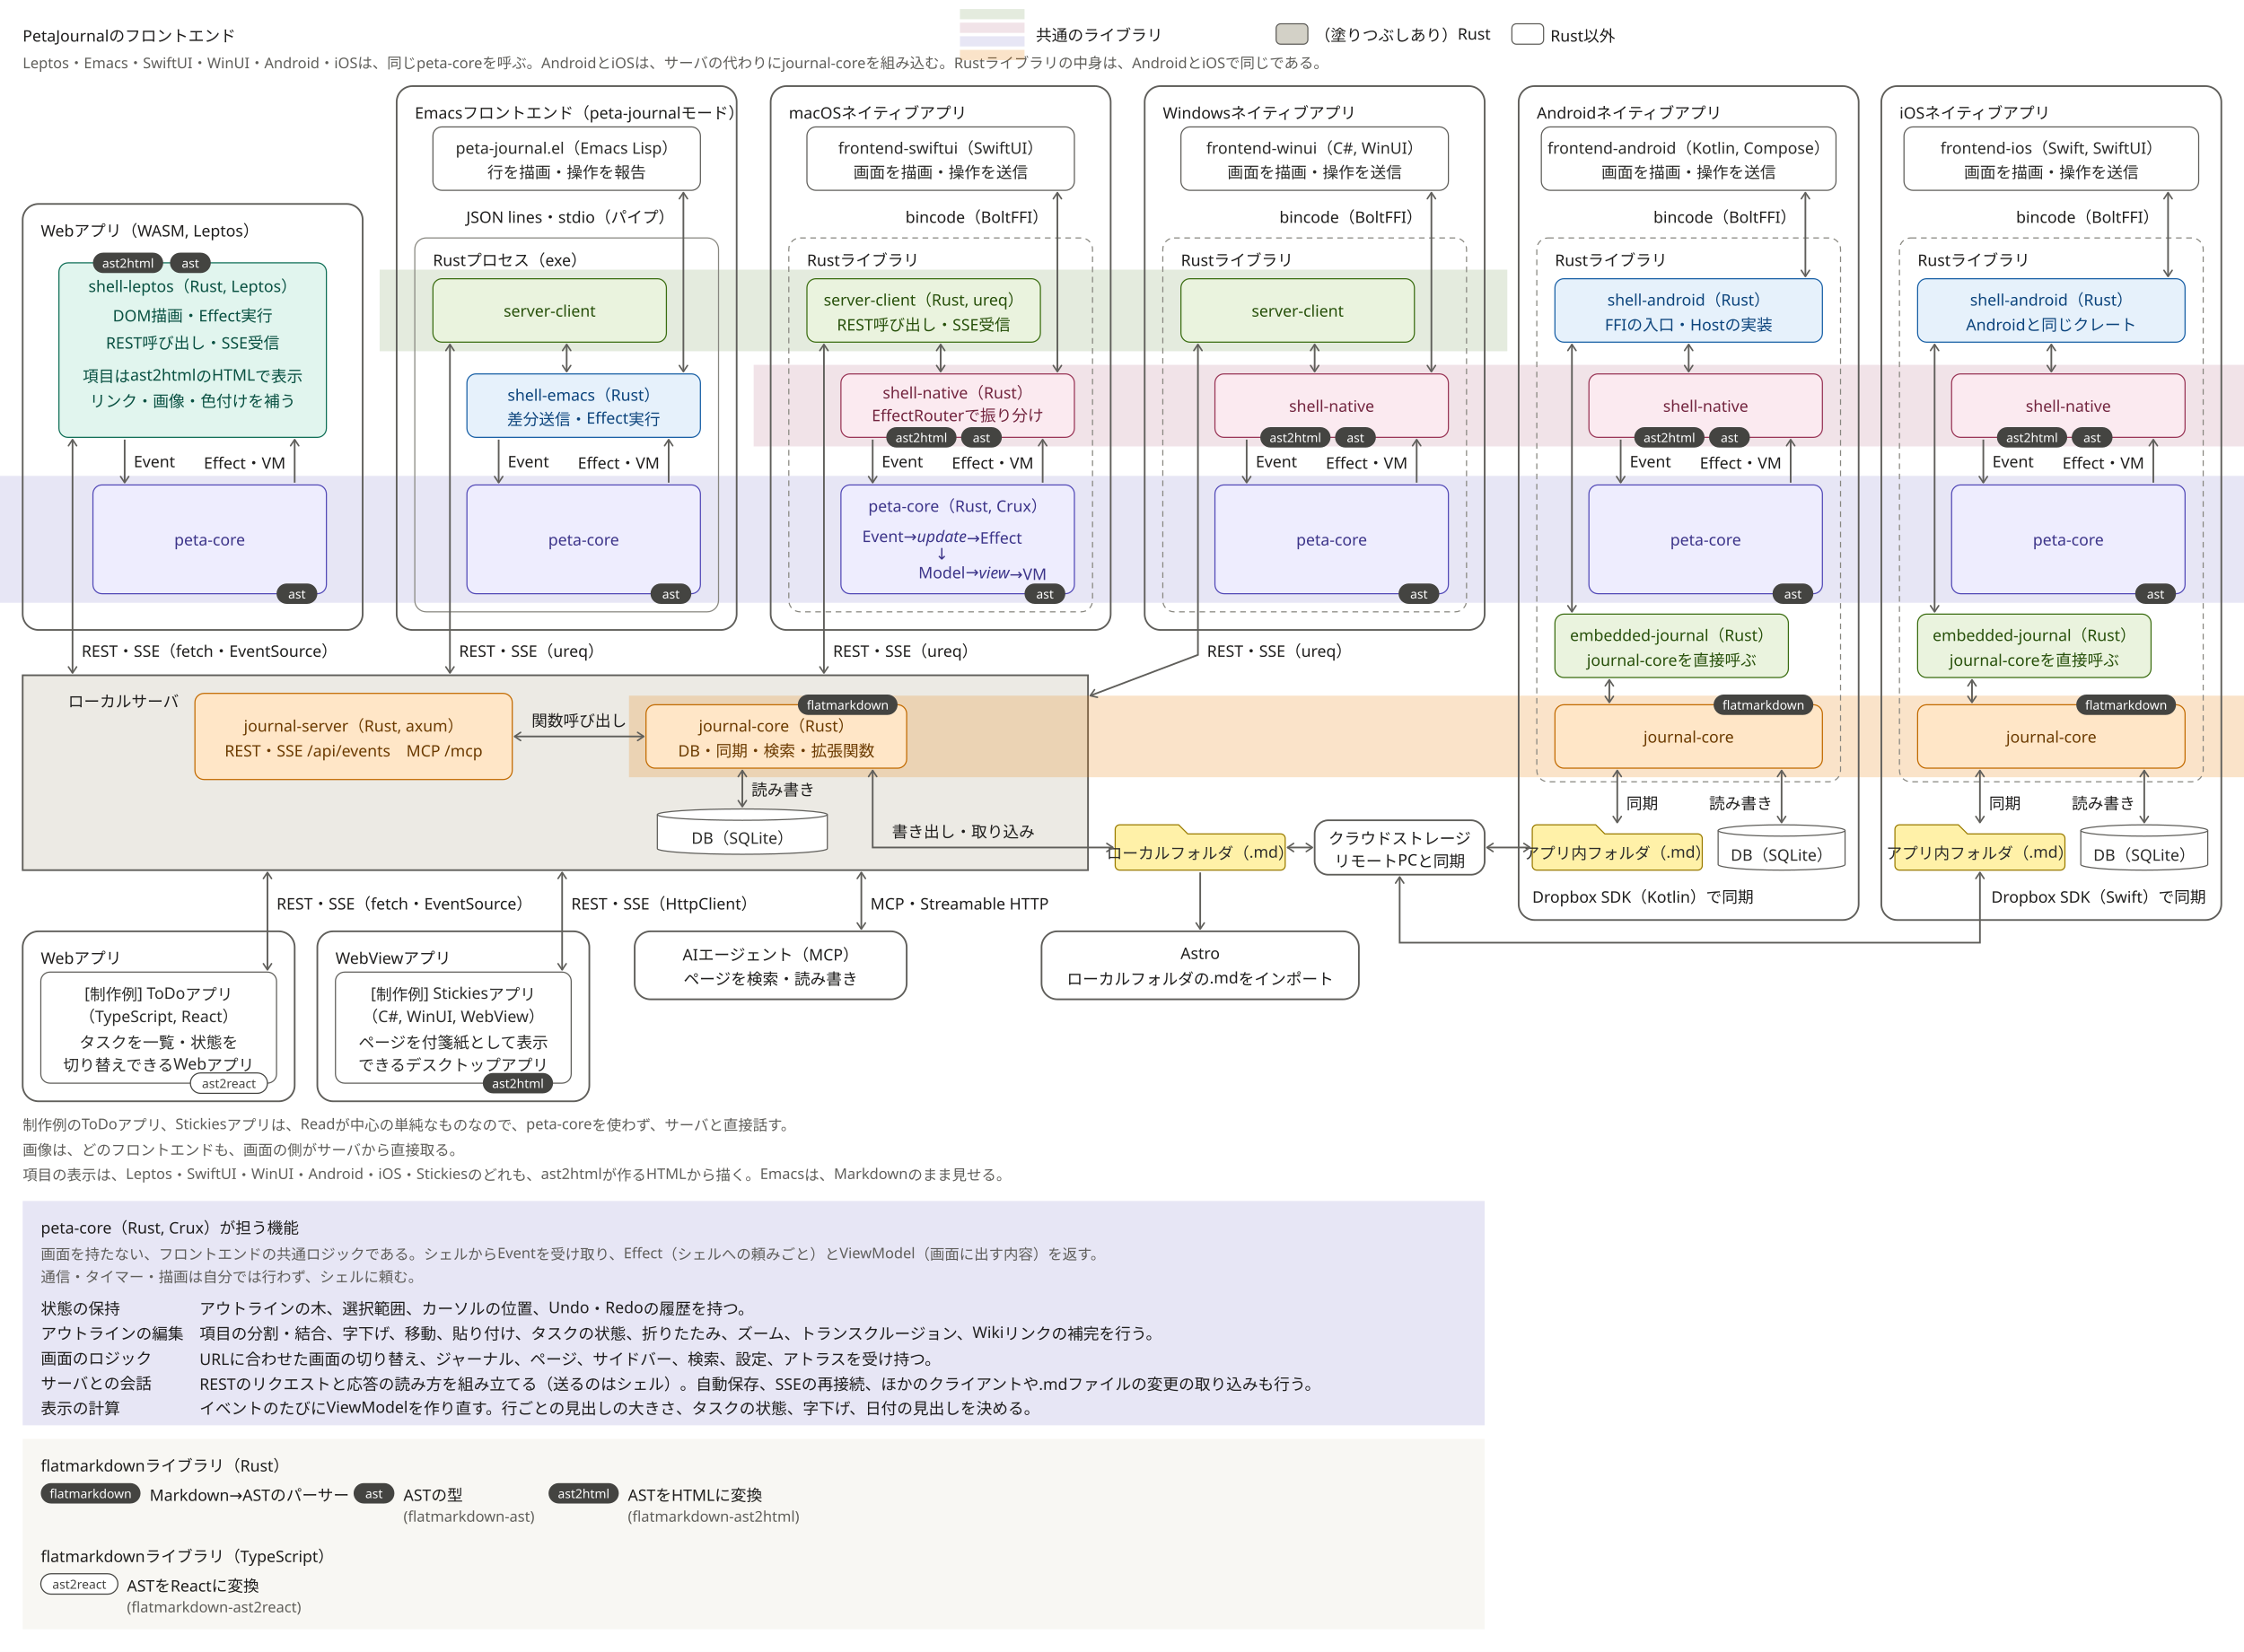
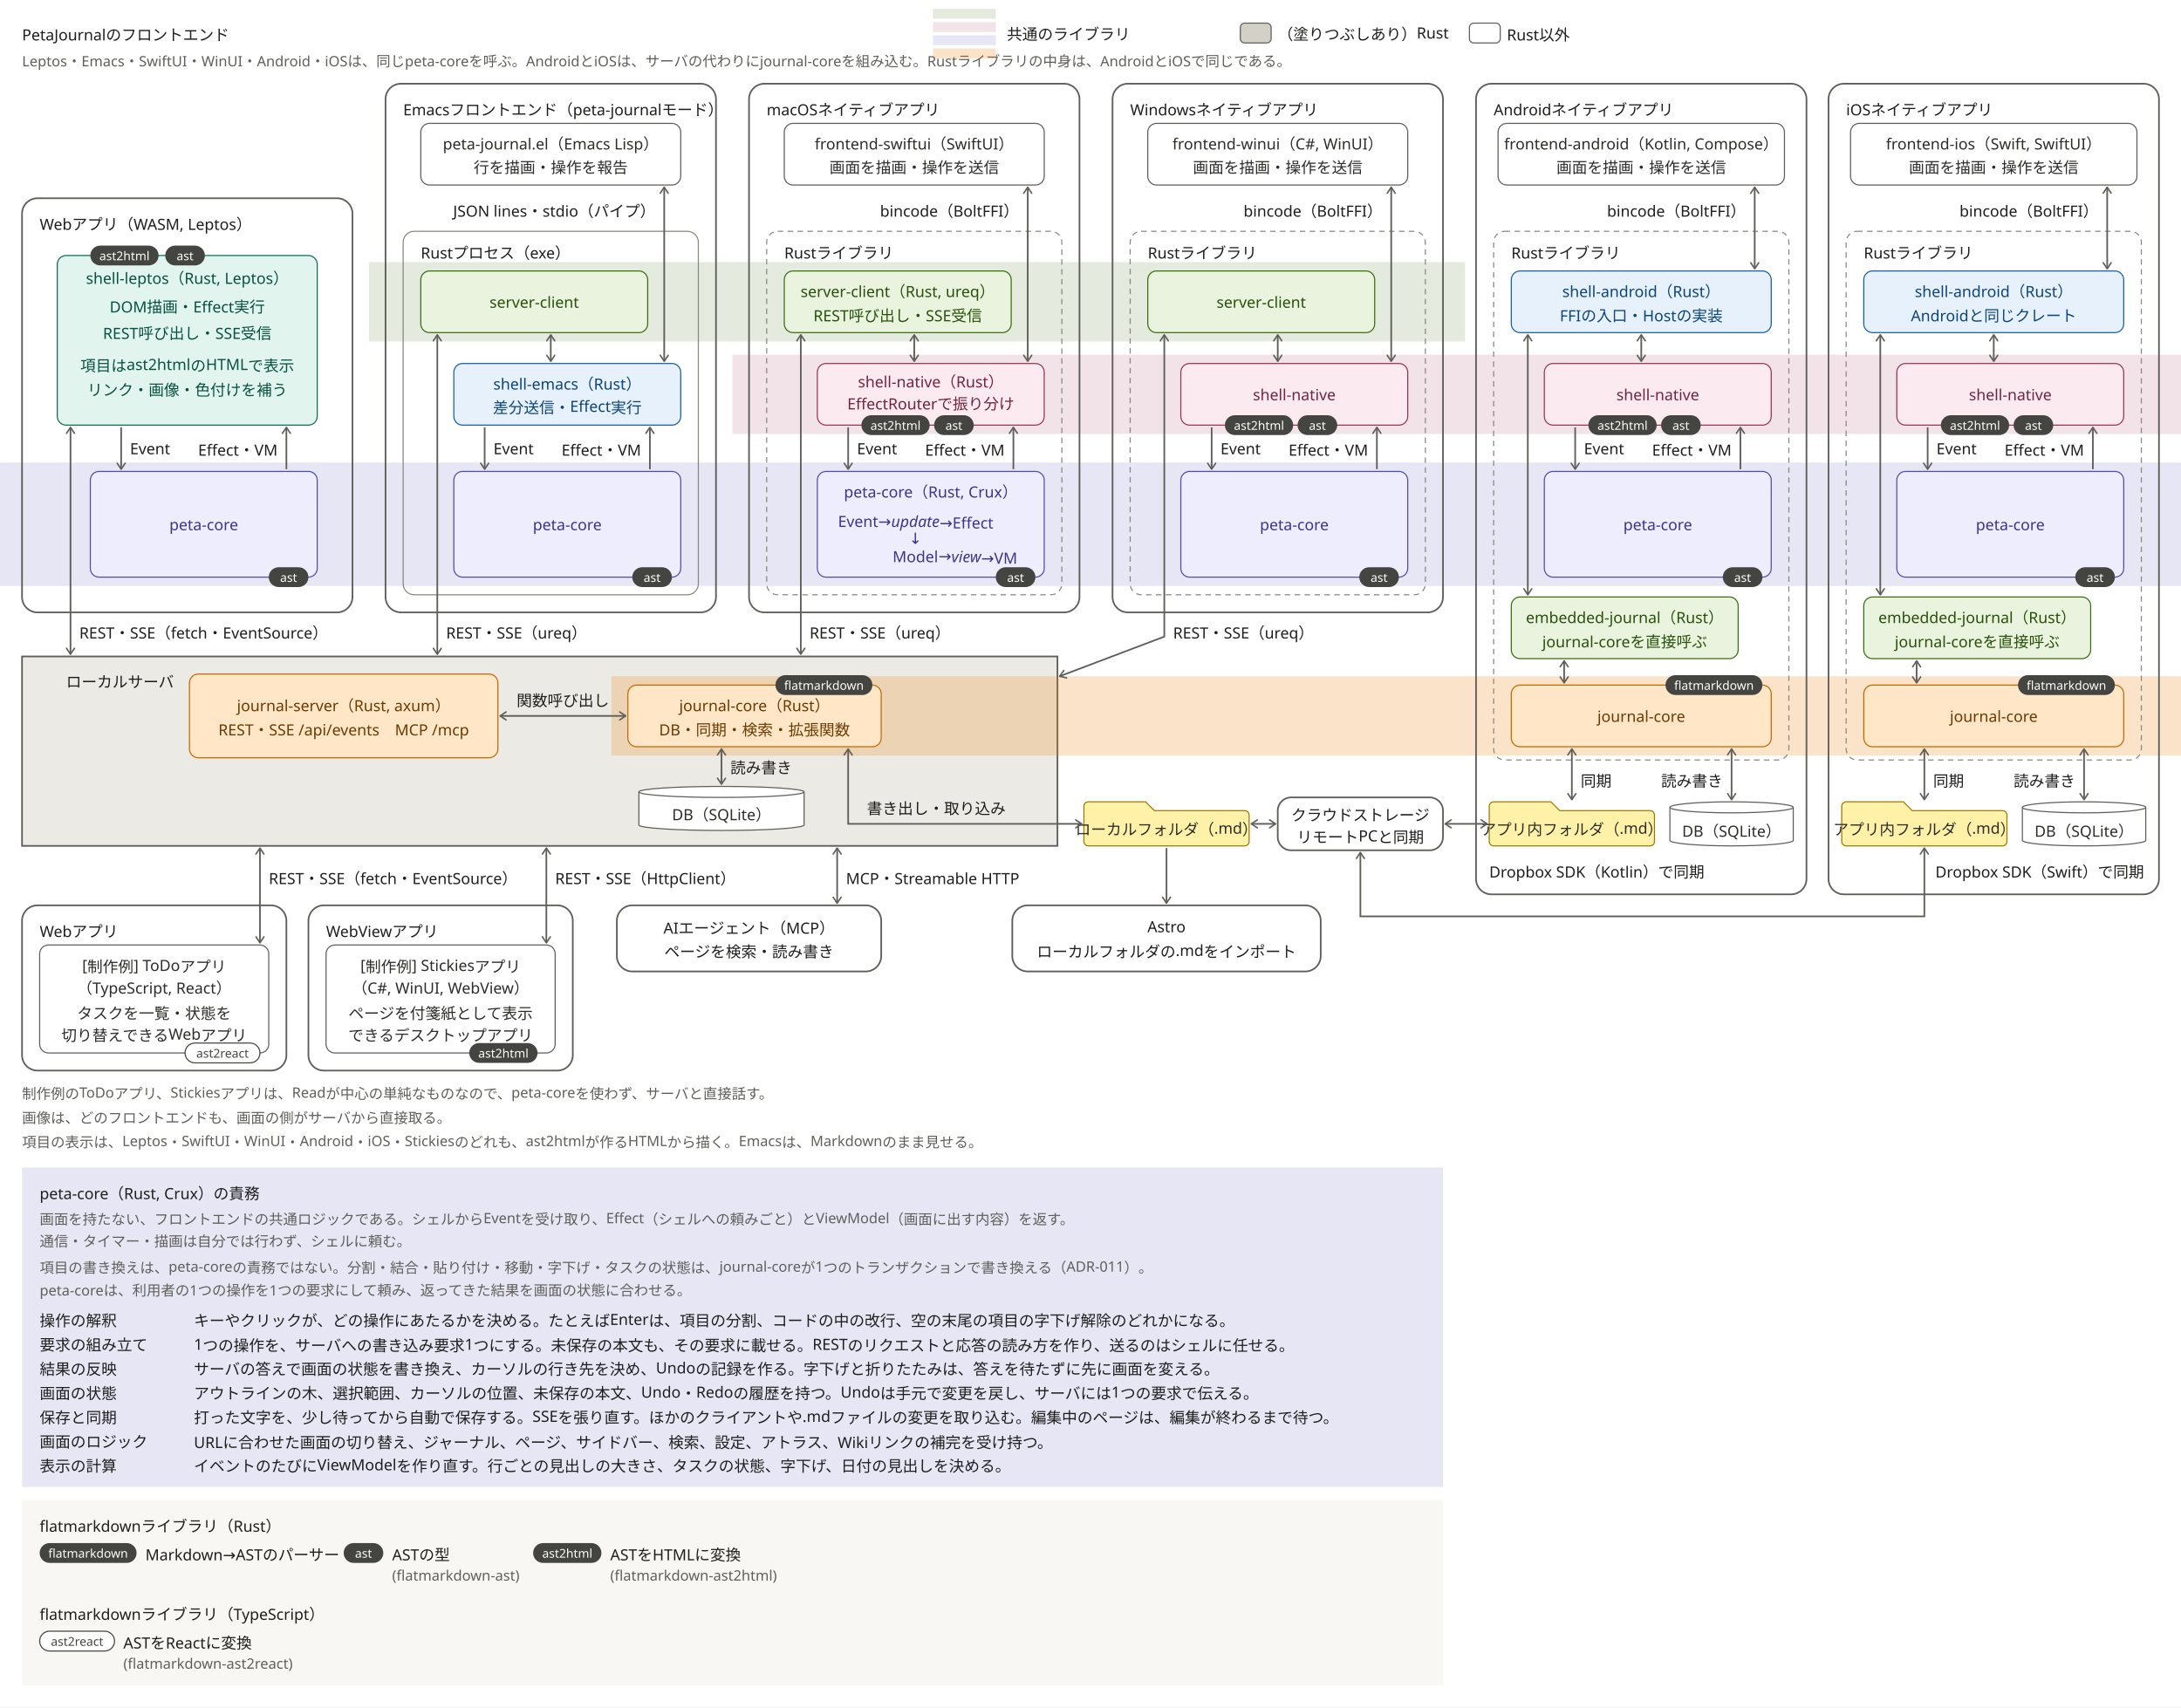
- <svg xmlns="http://www.w3.org/2000/svg" width="1980" height="1458" viewBox="0 0 1980 1458" role="img">
+ <svg xmlns="http://www.w3.org/2000/svg" width="1980" height="1550" viewBox="0 0 1980 1550" role="img">
  <defs>
    <marker id="arrow" viewBox="0 0 10 10" refX="8" refY="5" markerWidth="6" markerHeight="6" orient="auto-start-reverse">
      <path d="M2 1L8 5L2 9" fill="none" stroke="#5F5E5A" stroke-width="1.5" stroke-linecap="round" stroke-linejoin="round" />
    </marker>
    <style>
text { font-family: "Hiragino Sans", "Yu Gothic UI", "Meiryo", "Noto Sans JP", sans-serif; font-size: 14px; fill: #1F1E1D; }
.th { font-weight: 500; }
.note { font-size: 13px; fill: #5F5E5A; }
.arr { stroke: #5F5E5A; stroke-width: 1.5; fill: none; }
.frame { fill: none; stroke: #5F5E5A; stroke-width: 1.5; }
.inner { fill: none; stroke: #888780; stroke-width: 1; stroke-dasharray: 5 4; }
.teal rect { fill: #E1F5EE; stroke: #0F6E56; stroke-width: 1; }
.teal text { fill: #085041; }
.purple rect { fill: #EEEDFE; stroke: #534AB7; stroke-width: 1; }
.purple text { fill: #3C3489; }
.coral rect { fill: #FFE6C7; stroke: #C26A00; stroke-width: 1; }
.coral text { fill: #6B3A00; }
.gray rect { fill: #F1EFE8; stroke: #5F5E5A; stroke-width: 1; }
.gray text { fill: #2C2C2A; }
.blue rect { fill: #E6F1FB; stroke: #185FA5; stroke-width: 1; }
.blue text { fill: #0C447C; }
.pink rect { fill: #FBEAF0; stroke: #993556; stroke-width: 1; }
.pink text { fill: #72243E; }
.green rect { fill: #EAF3DE; stroke: #3B6D11; stroke-width: 1; }
.green text { fill: #27500A; }
.other rect { fill: #FFFFFF; }
.store path { fill: #FFFFFF; stroke: #5F5E5A; stroke-width: 1; stroke-linejoin: round; }
.store path.folder { fill: #FFF1A8; stroke: #9A7B00; }
.chip rect { fill: #444441; stroke: none; }
.chip text { fill: #FFFFFF; font-size: 11px; font-weight: 500; }
.wip rect { stroke-dasharray: 5 4; }
.badge rect { fill: #FAEEDA; stroke: #BA7517; stroke-width: 1; }
.badge text { fill: #854F0B; font-size: 12px; font-weight: 500; }
</style>
  </defs>
-   <rect x="0" y="0" width="1980" height="1458" fill="#FFFFFF" />
+   <rect x="0" y="0" width="1980" height="1550" fill="#FFFFFF" />
  <rect x="0" y="420" width="1980" height="112" fill="#534AB7" fill-opacity="0.14" />
  <rect x="335" y="238" width="995" height="72" fill="#3B6D11" fill-opacity="0.14" />
  <rect x="665" y="322" width="1315" height="72" fill="#993556" fill-opacity="0.14" />
  <rect class="frame" x="20" y="596" width="940" height="172" style="fill:#ECEAE4" />
  <rect x="555" y="614" width="1425" height="72" fill="#E8830C" fill-opacity="0.22" />
  <text class="th" x="20" y="30" dominant-baseline="central">PetaJournalのフロントエンド</text>
  <text class="note" x="20" y="54" dominant-baseline="central">Leptos・Emacs・SwiftUI・WinUI・Android・iOSは、同じpeta-coreを呼ぶ。AndroidとiOSは、サーバの代わりにjournal-coreを組み込む。Rustライブラリの中身は、AndroidとiOSで同じである。</text>
  <rect x="847" y="8" width="57" height="9" fill="#3B6D11" fill-opacity="0.14" />
  <rect x="847" y="20" width="57" height="9" fill="#993556" fill-opacity="0.14" />
  <rect x="847" y="32" width="57" height="9" fill="#534AB7" fill-opacity="0.14" />
  <rect x="847" y="44" width="57" height="9" fill="#E8830C" fill-opacity="0.22" />
  <text x="914" y="30" dominant-baseline="central">共通のライブラリ</text>
  <g class="gray">
    <rect x="1126" y="21" width="28" height="18" rx="4" style="fill:#D3D1C7" />
    <text x="1160" y="30" dominant-baseline="central" style="fill:#1F1E1D">（塗りつぶしあり）Rust</text>
  </g>
  <g class="gray other">
    <rect x="1334" y="21" width="28" height="18" rx="4" />
    <text x="1368" y="30" dominant-baseline="central" style="fill:#1F1E1D">Rust以外</text>
  </g>
  <g transform="translate(0,56)">
    <rect class="frame" x="20" y="124" width="300" height="376" rx="14" />
    <text class="th" x="36" y="146" dominant-baseline="central">Webアプリ（WASM, Leptos）</text>
    <rect class="frame" x="350" y="20" width="300" height="480" rx="14" />
    <text class="th" x="366" y="42" dominant-baseline="central">Emacsフロントエンド（peta-journalモード）</text>
    <rect class="inner" x="366" y="154" width="268" height="330" rx="10" style="stroke-dasharray:none" />
    <text x="382" y="172" dominant-baseline="central">Rustプロセス（exe）</text>
    <rect class="frame" x="680" y="20" width="300" height="480" rx="14" />
    <text class="th" x="696" y="42" dominant-baseline="central">macOSネイティブアプリ</text>
    <rect class="inner" x="696" y="154" width="268" height="330" rx="10" />
    <text x="712" y="172" dominant-baseline="central">Rustライブラリ</text>
    <g class="teal">
      <rect x="52" y="176" width="236" height="154" rx="8" />
      <text class="th" x="170" y="195" text-anchor="middle" dominant-baseline="central">shell-leptos（Rust, Leptos）</text>
      <text x="170" y="221" text-anchor="middle" dominant-baseline="central">DOM描画・Effect実行</text>
      <text x="170" y="245" text-anchor="middle" dominant-baseline="central">REST呼び出し・SSE受信</text>
      <text x="170" y="275" text-anchor="middle" dominant-baseline="central">項目はast2htmlのHTMLで表示</text>
      <text x="170" y="297" text-anchor="middle" dominant-baseline="central">リンク・画像・色付けを補う</text>
    </g>
    <g class="purple">
      <rect x="82" y="372" width="206" height="96" rx="8" />
      <text class="th" x="185" y="420" text-anchor="middle" dominant-baseline="central">peta-core</text>
    </g>
    <g class="gray other">
      <rect x="382" y="56" width="236" height="56" rx="8" />
      <text class="th" x="500" y="73" text-anchor="middle" dominant-baseline="central">peta-journal.el（Emacs Lisp）</text>
      <text x="500" y="95" text-anchor="middle" dominant-baseline="central">行を描画・操作を報告</text>
    </g>
    <g class="green">
      <rect x="382" y="190" width="206" height="56" rx="8" />
      <text class="th" x="485" y="218" text-anchor="middle" dominant-baseline="central">server-client</text>
    </g>
    <g class="blue">
      <rect x="412" y="274" width="206" height="56" rx="8" />
      <text class="th" x="515" y="291" text-anchor="middle" dominant-baseline="central">shell-emacs（Rust）</text>
      <text x="515" y="313" text-anchor="middle" dominant-baseline="central">差分送信・Effect実行</text>
    </g>
    <g class="purple">
      <rect x="412" y="372" width="206" height="96" rx="8" />
      <text class="th" x="515" y="420" text-anchor="middle" dominant-baseline="central">peta-core</text>
    </g>
    <g class="gray other">
      <rect x="712" y="56" width="236" height="56" rx="8" />
      <text class="th" x="830" y="73" text-anchor="middle" dominant-baseline="central">frontend-swiftui（SwiftUI）</text>
      <text x="830" y="95" text-anchor="middle" dominant-baseline="central">画面を描画・操作を送信</text>
    </g>
    <g class="green">
      <rect x="712" y="190" width="206" height="56" rx="8" />
      <text class="th" x="815" y="207" text-anchor="middle" dominant-baseline="central">server-client（Rust, ureq）</text>
      <text x="815" y="229" text-anchor="middle" dominant-baseline="central">REST呼び出し・SSE受信</text>
    </g>
    <g class="pink">
      <rect x="742" y="274" width="206" height="56" rx="8" />
      <text class="th" x="845" y="289" text-anchor="middle" dominant-baseline="central">shell-native（Rust）</text>
      <text x="845" y="309" text-anchor="middle" dominant-baseline="central">EffectRouterで振り分け</text>
    </g>
    <g class="purple">
      <rect x="742" y="372" width="206" height="96" rx="8" />
      <text class="th" x="845" y="389" text-anchor="middle" dominant-baseline="central">peta-core（Rust, Crux）</text>
      <text x="809" y="417" text-anchor="end" dominant-baseline="central">Event→</text>
      <text x="831" y="417" text-anchor="middle" dominant-baseline="central" font-style="italic">update</text>
      <text x="853" y="417" dominant-baseline="central">→Effect</text>
      <text x="831" y="433" text-anchor="middle" dominant-baseline="central">↓</text>
      <text x="831" y="449" text-anchor="middle" dominant-baseline="central">Model</text>
      <text x="852" y="449" dominant-baseline="central">→<tspan font-style="italic">view</tspan>→VM</text>
    </g>
    <line class="arr" x1="110" y1="332" x2="110" y2="370" marker-end="url(#arrow)" />
    <text x="118" y="351" dominant-baseline="central">Event</text>
    <line class="arr" x1="260" y1="370" x2="260" y2="332" marker-end="url(#arrow)" />
    <text x="252" y="351" text-anchor="end" dominant-baseline="central">Effect・VM</text>
    <line class="arr" x1="500" y1="248" x2="500" y2="272" marker-start="url(#arrow)" marker-end="url(#arrow)" />
    <line class="arr" x1="440" y1="332" x2="440" y2="370" marker-end="url(#arrow)" />
    <text x="448" y="351" dominant-baseline="central">Event</text>
    <line class="arr" x1="590" y1="370" x2="590" y2="332" marker-end="url(#arrow)" />
    <text x="582" y="351" text-anchor="end" dominant-baseline="central">Effect・VM</text>
    <line class="arr" x1="830" y1="248" x2="830" y2="272" marker-start="url(#arrow)" marker-end="url(#arrow)" />
    <line class="arr" x1="770" y1="332" x2="770" y2="370" marker-end="url(#arrow)" />
    <text x="778" y="351" dominant-baseline="central">Event</text>
    <line class="arr" x1="920" y1="370" x2="920" y2="332" marker-end="url(#arrow)" />
    <text x="912" y="351" text-anchor="end" dominant-baseline="central">Effect・VM</text>
    <line class="arr" x1="603" y1="114" x2="603" y2="272" marker-start="url(#arrow)" marker-end="url(#arrow)" />
    <text x="595" y="134" text-anchor="end" dominant-baseline="central">JSON lines・stdio（パイプ）</text>
    <line class="arr" x1="933" y1="114" x2="933" y2="272" marker-start="url(#arrow)" marker-end="url(#arrow)" />
    <text x="925" y="134" text-anchor="end" dominant-baseline="central">bincode（BoltFFI）</text>
    <line class="arr" x1="64" y1="332" x2="64" y2="538" marker-start="url(#arrow)" marker-end="url(#arrow)" />
    <text x="72" y="517" dominant-baseline="central">REST・SSE（fetch・EventSource）</text>
    <line class="arr" x1="397" y1="248" x2="397" y2="538" marker-start="url(#arrow)" marker-end="url(#arrow)" />
    <text x="405" y="517" dominant-baseline="central">REST・SSE（ureq）</text>
    <line class="arr" x1="727" y1="248" x2="727" y2="538" marker-start="url(#arrow)" marker-end="url(#arrow)" />
    <text x="735" y="517" dominant-baseline="central">REST・SSE（ureq）</text>
    <rect class="frame" x="1010" y="20" width="300" height="480" rx="14" />
    <text class="th" x="1026" y="42" dominant-baseline="central">Windowsネイティブアプリ</text>
    <rect class="inner" x="1026" y="154" width="268" height="330" rx="10" />
    <text x="1042" y="172" dominant-baseline="central">Rustライブラリ</text>
    <g class="gray other">
      <rect x="1042" y="56" width="236" height="56" rx="8" />
      <text class="th" x="1160" y="73" text-anchor="middle" dominant-baseline="central">frontend-winui（C#, WinUI）</text>
      <text x="1160" y="95" text-anchor="middle" dominant-baseline="central">画面を描画・操作を送信</text>
    </g>
    <g class="green">
      <rect x="1042" y="190" width="206" height="56" rx="8" />
      <text class="th" x="1145" y="218" text-anchor="middle" dominant-baseline="central">server-client</text>
    </g>
    <g class="pink">
      <rect x="1072" y="274" width="206" height="56" rx="8" />
      <text class="th" x="1175" y="302" text-anchor="middle" dominant-baseline="central">shell-native</text>
    </g>
    <g class="purple">
      <rect x="1072" y="372" width="206" height="96" rx="8" />
      <text class="th" x="1175" y="420" text-anchor="middle" dominant-baseline="central">peta-core</text>
    </g>
    <line class="arr" x1="1160" y1="248" x2="1160" y2="272" marker-start="url(#arrow)" marker-end="url(#arrow)" />
    <line class="arr" x1="1100" y1="332" x2="1100" y2="370" marker-end="url(#arrow)" />
    <text x="1108" y="351" dominant-baseline="central">Event</text>
    <line class="arr" x1="1250" y1="370" x2="1250" y2="332" marker-end="url(#arrow)" />
    <text x="1242" y="351" text-anchor="end" dominant-baseline="central">Effect・VM</text>
    <line class="arr" x1="1263" y1="114" x2="1263" y2="272" marker-start="url(#arrow)" marker-end="url(#arrow)" />
    <text x="1255" y="134" text-anchor="end" dominant-baseline="central">bincode（BoltFFI）</text>
    <path class="arr" d="M1057 248V522L962 558" marker-start="url(#arrow)" marker-end="url(#arrow)" />
    <text x="1065" y="517" dominant-baseline="central">REST・SSE（ureq）</text>
    <g class="chip">
      <rect x="1234" y="459" width="36" height="18" rx="9" />
      <text x="1252" y="468" text-anchor="middle" dominant-baseline="central">ast</text>
      <rect x="1112" y="321" width="62" height="18" rx="9" />
      <text x="1143" y="330" text-anchor="middle" dominant-baseline="central">ast2html</text>
      <rect x="1178" y="321" width="36" height="18" rx="9" />
      <text x="1196" y="330" text-anchor="middle" dominant-baseline="central">ast</text>
    </g>
    <rect class="frame" x="1340" y="20" width="300" height="736" rx="14" />
    <text class="th" x="1356" y="42" dominant-baseline="central">Androidネイティブアプリ</text>
    <rect class="inner" x="1356" y="154" width="268" height="480" rx="10" />
    <text x="1372" y="172" dominant-baseline="central">Rustライブラリ</text>
    <g class="gray other">
      <rect x="1360" y="56" width="260" height="56" rx="8" />
      <text class="th" x="1490" y="73" text-anchor="middle" dominant-baseline="central">frontend-android（Kotlin, Compose）</text>
      <text x="1490" y="95" text-anchor="middle" dominant-baseline="central">画面を描画・操作を送信</text>
    </g>
    <g class="green">
      <rect x="1372" y="486" width="206" height="56" rx="8" />
      <text class="th" x="1475" y="503" text-anchor="middle" dominant-baseline="central">embedded-journal（Rust）</text>
      <text x="1475" y="525" text-anchor="middle" dominant-baseline="central">journal-coreを直接呼ぶ</text>
    </g>
    <g class="blue">
      <rect x="1372" y="190" width="236" height="56" rx="8" />
      <text class="th" x="1490" y="207" text-anchor="middle" dominant-baseline="central">shell-android（Rust）</text>
      <text x="1490" y="229" text-anchor="middle" dominant-baseline="central">FFIの入口・Hostの実装</text>
    </g>
    <g class="pink">
      <rect x="1402" y="274" width="206" height="56" rx="8" />
      <text class="th" x="1505" y="302" text-anchor="middle" dominant-baseline="central">shell-native</text>
    </g>
    <g class="purple">
      <rect x="1402" y="372" width="206" height="96" rx="8" />
      <text class="th" x="1505" y="420" text-anchor="middle" dominant-baseline="central">peta-core</text>
    </g>
    <line class="arr" x1="1490" y1="248" x2="1490" y2="272" marker-start="url(#arrow)" marker-end="url(#arrow)" />
    <g class="coral">
      <rect x="1372" y="566" width="236" height="56" rx="8" />
      <text class="th" x="1490" y="594" text-anchor="middle" dominant-baseline="central">journal-core</text>
    </g>
    <line class="arr" x1="1387" y1="248" x2="1387" y2="484" marker-start="url(#arrow)" marker-end="url(#arrow)" />
    <line class="arr" x1="1430" y1="332" x2="1430" y2="370" marker-end="url(#arrow)" />
    <text x="1438" y="351" dominant-baseline="central">Event</text>
    <line class="arr" x1="1580" y1="370" x2="1580" y2="332" marker-end="url(#arrow)" />
    <text x="1572" y="351" text-anchor="end" dominant-baseline="central">Effect・VM</text>
    <line class="arr" x1="1593" y1="114" x2="1593" y2="188" marker-start="url(#arrow)" marker-end="url(#arrow)" />
    <text x="1585" y="134" text-anchor="end" dominant-baseline="central">bincode（BoltFFI）</text>
    <line class="arr" x1="1420" y1="544" x2="1420" y2="564" marker-start="url(#arrow)" marker-end="url(#arrow)" />
    <g class="gray store">
      <path class="folder" d="M1356 672H1408L1416 680H1498a4 4 0 0 1 4 4V708a4 4 0 0 1 -4 4H1356a4 4 0 0 1 -4 -4V676a4 4 0 0 1 4 -4Z" />
      <text class="th" x="1427" y="696" text-anchor="middle" dominant-baseline="central">アプリ内フォルダ（.md）</text>
      <path d="M1516 677a56 5 0 0 1 112 0V707a56 5 0 0 1 -112 0Z" />
      <path d="M1516 677a56 5 0 0 0 112 0" style="fill:none" />
      <text class="th" x="1572" y="697" text-anchor="middle" dominant-baseline="central">DB（SQLite）</text>
    </g>
    <line class="arr" x1="1427" y1="624" x2="1427" y2="670" marker-start="url(#arrow)" marker-end="url(#arrow)" />
    <text x="1435" y="652" dominant-baseline="central">同期</text>
    <line class="arr" x1="1572" y1="624" x2="1572" y2="670" marker-start="url(#arrow)" marker-end="url(#arrow)" />
    <text x="1564" y="652" text-anchor="end" dominant-baseline="central">読み書き</text>
    <line class="arr" x1="1312" y1="692" x2="1350" y2="692" marker-start="url(#arrow)" marker-end="url(#arrow)" />
    <text x="1352" y="734" dominant-baseline="central">Dropbox SDK（Kotlin）で同期</text>
    <g class="chip">
      <rect x="1564" y="459" width="36" height="18" rx="9" />
      <text x="1582" y="468" text-anchor="middle" dominant-baseline="central">ast</text>
      <rect x="1442" y="321" width="62" height="18" rx="9" />
      <text x="1473" y="330" text-anchor="middle" dominant-baseline="central">ast2html</text>
      <rect x="1508" y="321" width="36" height="18" rx="9" />
      <text x="1526" y="330" text-anchor="middle" dominant-baseline="central">ast</text>
      <rect x="1512" y="557" width="88" height="18" rx="9" />
      <text x="1556" y="566" text-anchor="middle" dominant-baseline="central">flatmarkdown</text>
    </g>
    <rect class="frame" x="1660" y="20" width="300" height="736" rx="14" />
    <text class="th" x="1676" y="42" dominant-baseline="central">iOSネイティブアプリ</text>
    <rect class="inner" x="1676" y="154" width="268" height="480" rx="10" />
    <text x="1692" y="172" dominant-baseline="central">Rustライブラリ</text>
    <g class="gray other">
      <rect x="1680" y="56" width="260" height="56" rx="8" />
      <text class="th" x="1810" y="73" text-anchor="middle" dominant-baseline="central">frontend-ios（Swift, SwiftUI）</text>
      <text x="1810" y="95" text-anchor="middle" dominant-baseline="central">画面を描画・操作を送信</text>
    </g>
    <g class="green">
      <rect x="1692" y="486" width="206" height="56" rx="8" />
      <text class="th" x="1795" y="503" text-anchor="middle" dominant-baseline="central">embedded-journal（Rust）</text>
      <text x="1795" y="525" text-anchor="middle" dominant-baseline="central">journal-coreを直接呼ぶ</text>
    </g>
    <g class="blue">
      <rect x="1692" y="190" width="236" height="56" rx="8" />
      <text class="th" x="1810" y="207" text-anchor="middle" dominant-baseline="central">shell-android（Rust）</text>
      <text x="1810" y="229" text-anchor="middle" dominant-baseline="central">Androidと同じクレート</text>
    </g>
    <g class="pink">
      <rect x="1722" y="274" width="206" height="56" rx="8" />
      <text class="th" x="1825" y="302" text-anchor="middle" dominant-baseline="central">shell-native</text>
    </g>
    <g class="purple">
      <rect x="1722" y="372" width="206" height="96" rx="8" />
      <text class="th" x="1825" y="420" text-anchor="middle" dominant-baseline="central">peta-core</text>
    </g>
    <line class="arr" x1="1810" y1="248" x2="1810" y2="272" marker-start="url(#arrow)" marker-end="url(#arrow)" />
    <g class="coral">
      <rect x="1692" y="566" width="236" height="56" rx="8" />
      <text class="th" x="1810" y="594" text-anchor="middle" dominant-baseline="central">journal-core</text>
    </g>
    <line class="arr" x1="1707" y1="248" x2="1707" y2="484" marker-start="url(#arrow)" marker-end="url(#arrow)" />
    <line class="arr" x1="1750" y1="332" x2="1750" y2="370" marker-end="url(#arrow)" />
    <text x="1758" y="351" dominant-baseline="central">Event</text>
    <line class="arr" x1="1900" y1="370" x2="1900" y2="332" marker-end="url(#arrow)" />
    <text x="1892" y="351" text-anchor="end" dominant-baseline="central">Effect・VM</text>
    <line class="arr" x1="1913" y1="114" x2="1913" y2="188" marker-start="url(#arrow)" marker-end="url(#arrow)" />
    <text x="1905" y="134" text-anchor="end" dominant-baseline="central">bincode（BoltFFI）</text>
    <line class="arr" x1="1740" y1="544" x2="1740" y2="564" marker-start="url(#arrow)" marker-end="url(#arrow)" />
    <g class="gray store">
      <path class="folder" d="M1676 672H1728L1736 680H1818a4 4 0 0 1 4 4V708a4 4 0 0 1 -4 4H1676a4 4 0 0 1 -4 -4V676a4 4 0 0 1 4 -4Z" />
      <text class="th" x="1747" y="696" text-anchor="middle" dominant-baseline="central">アプリ内フォルダ（.md）</text>
      <path d="M1836 677a56 5 0 0 1 112 0V707a56 5 0 0 1 -112 0Z" />
      <path d="M1836 677a56 5 0 0 0 112 0" style="fill:none" />
      <text class="th" x="1892" y="697" text-anchor="middle" dominant-baseline="central">DB（SQLite）</text>
    </g>
    <line class="arr" x1="1747" y1="624" x2="1747" y2="670" marker-start="url(#arrow)" marker-end="url(#arrow)" />
    <text x="1755" y="652" dominant-baseline="central">同期</text>
    <line class="arr" x1="1892" y1="624" x2="1892" y2="670" marker-start="url(#arrow)" marker-end="url(#arrow)" />
    <text x="1884" y="652" text-anchor="end" dominant-baseline="central">読み書き</text>
    <path class="arr" d="M1235 718V776H1747V714" marker-start="url(#arrow)" marker-end="url(#arrow)" />
    <text x="1757" y="734" dominant-baseline="central">Dropbox SDK（Swift）で同期</text>
    <g class="chip">
      <rect x="1884" y="459" width="36" height="18" rx="9" />
      <text x="1902" y="468" text-anchor="middle" dominant-baseline="central">ast</text>
      <rect x="1762" y="321" width="62" height="18" rx="9" />
      <text x="1793" y="330" text-anchor="middle" dominant-baseline="central">ast2html</text>
      <rect x="1828" y="321" width="36" height="18" rx="9" />
      <text x="1846" y="330" text-anchor="middle" dominant-baseline="central">ast</text>
      <rect x="1832" y="557" width="88" height="18" rx="9" />
      <text x="1876" y="566" text-anchor="middle" dominant-baseline="central">flatmarkdown</text>
    </g>
    <text class="th" x="60" y="562" dominant-baseline="central">ローカルサーバ</text>
    <g class="coral">
      <rect x="172" y="556" width="280" height="76" rx="8" />
      <text class="th" x="312" y="583" text-anchor="middle" dominant-baseline="central">journal-server（Rust, axum）</text>
      <text x="312" y="605" text-anchor="middle" dominant-baseline="central">REST・SSE /api/events　MCP /mcp</text>
      <rect x="570" y="566" width="230" height="56" rx="8" />
      <text class="th" x="685" y="583" text-anchor="middle" dominant-baseline="central">journal-core（Rust）</text>
      <text x="685" y="605" text-anchor="middle" dominant-baseline="central">DB・同期・検索・拡張関数</text>
    </g>
    <line class="arr" x1="454" y1="594" x2="568" y2="594" marker-start="url(#arrow)" marker-end="url(#arrow)" />
    <text x="511" y="579" text-anchor="middle" dominant-baseline="central">関数呼び出し</text>
    <g class="gray store">
      <path class="folder" d="M988 672H1040L1048 680H1130a4 4 0 0 1 4 4V708a4 4 0 0 1 -4 4H988a4 4 0 0 1 -4 -4V676a4 4 0 0 1 4 -4Z" />
      <text class="th" x="1059" y="696" text-anchor="middle" dominant-baseline="central">ローカルフォルダ（.md）</text>
      <path d="M580 663a75 5 0 0 1 150 0V693a75 5 0 0 1 -150 0Z" />
      <path d="M580 663a75 5 0 0 0 150 0" style="fill:none" />
      <text class="th" x="655" y="682" text-anchor="middle" dominant-baseline="central">DB（SQLite）</text>
    </g>
    <path class="arr" d="M770 624V692H982" marker-start="url(#arrow)" marker-end="url(#arrow)" />
    <text x="850" y="677" text-anchor="middle" dominant-baseline="central">書き出し・取り込み</text>
    <line class="arr" x1="655" y1="624" x2="655" y2="656" marker-start="url(#arrow)" marker-end="url(#arrow)" />
    <text x="663" y="640" dominant-baseline="central">読み書き</text>
    <rect class="frame" x="1160" y="668" width="150" height="48" rx="12" />
    <text class="th" x="1235" y="683" text-anchor="middle" dominant-baseline="central">クラウドストレージ</text>
    <text x="1235" y="703" text-anchor="middle" dominant-baseline="central">リモートPCと同期</text>
    <line class="arr" x1="1136" y1="692" x2="1158" y2="692" marker-start="url(#arrow)" marker-end="url(#arrow)" />
    <g class="chip">
      <rect x="82" y="167" width="62" height="18" rx="9" />
      <text x="113" y="176" text-anchor="middle" dominant-baseline="central">ast2html</text>
      <rect x="150" y="167" width="36" height="18" rx="9" />
      <text x="168" y="176" text-anchor="middle" dominant-baseline="central">ast</text>
      <rect x="244" y="459" width="36" height="18" rx="9" />
      <text x="262" y="468" text-anchor="middle" dominant-baseline="central">ast</text>
      <rect x="904" y="459" width="36" height="18" rx="9" />
      <text x="922" y="468" text-anchor="middle" dominant-baseline="central">ast</text>
      <rect x="782" y="321" width="62" height="18" rx="9" />
      <text x="813" y="330" text-anchor="middle" dominant-baseline="central">ast2html</text>
      <rect x="848" y="321" width="36" height="18" rx="9" />
      <text x="866" y="330" text-anchor="middle" dominant-baseline="central">ast</text>
      <rect x="574" y="459" width="36" height="18" rx="9" />
      <text x="592" y="468" text-anchor="middle" dominant-baseline="central">ast</text>
      <rect x="704" y="557" width="88" height="18" rx="9" />
      <text x="748" y="566" text-anchor="middle" dominant-baseline="central">flatmarkdown</text>
    </g>
    <g transform="translate(0,76)">
      <rect class="frame" x="20" y="690" width="240" height="150" rx="14" />
      <text class="th" x="36" y="712" dominant-baseline="central">Webアプリ</text>
      <g class="gray other">
        <rect x="36" y="726" width="208" height="98" rx="8" />
        <text class="th" x="140" y="744" text-anchor="middle" dominant-baseline="central">[制作例] ToDoアプリ</text>
        <text class="th" x="140" y="764" text-anchor="middle" dominant-baseline="central">（TypeScript, React）</text>
        <text x="140" y="787" text-anchor="middle" dominant-baseline="central">タスクを一覧・状態を</text>
        <text x="140" y="807" text-anchor="middle" dominant-baseline="central">切り替えできるWebアプリ</text>
      </g>
      <line class="arr" x1="236" y1="638" x2="236" y2="724" marker-start="url(#arrow)" marker-end="url(#arrow)" />
      <text x="244" y="664" dominant-baseline="central">REST・SSE（fetch・EventSource）</text>
      <rect class="frame" x="280" y="690" width="240" height="150" rx="14" />
      <text class="th" x="296" y="712" dominant-baseline="central">WebViewアプリ</text>
      <g class="gray other">
        <rect x="296" y="726" width="208" height="98" rx="8" />
        <text class="th" x="400" y="744" text-anchor="middle" dominant-baseline="central">[制作例] Stickiesアプリ</text>
        <text class="th" x="400" y="764" text-anchor="middle" dominant-baseline="central">（C#, WinUI, WebView）</text>
        <text x="400" y="787" text-anchor="middle" dominant-baseline="central">ページを付箋紙として表示</text>
        <text x="400" y="807" text-anchor="middle" dominant-baseline="central">できるデスクトップアプリ</text>
      </g>
      <line class="arr" x1="496" y1="638" x2="496" y2="724" marker-start="url(#arrow)" marker-end="url(#arrow)" />
      <text x="504" y="664" dominant-baseline="central">REST・SSE（HttpClient）</text>
      <rect class="frame" x="560" y="690" width="240" height="60" rx="14" />
      <text class="th" x="680" y="709" text-anchor="middle" dominant-baseline="central">AIエージェント（MCP）</text>
      <text x="680" y="731" text-anchor="middle" dominant-baseline="central">ページを検索・読み書き</text>
      <line class="arr" x1="760" y1="638" x2="760" y2="688" marker-start="url(#arrow)" marker-end="url(#arrow)" />
      <text x="768" y="664" dominant-baseline="central">MCP・Streamable HTTP</text>
      <rect class="frame" x="919" y="690" width="280" height="60" rx="14" />
      <text class="th" x="1059" y="709" text-anchor="middle" dominant-baseline="central">Astro</text>
      <text x="1059" y="731" text-anchor="middle" dominant-baseline="central">ローカルフォルダの.mdをインポート</text>
      <line class="arr" x1="1059" y1="638" x2="1059" y2="688" marker-end="url(#arrow)" />
      <g class="chip">
        <rect x="168" y="815" width="68" height="18" rx="9" style="fill:#FFFFFF;stroke:#444441;stroke-width:1" />
        <text x="202" y="824" text-anchor="middle" dominant-baseline="central" style="fill:#444441">ast2react</text>
        <rect x="426" y="815" width="62" height="18" rx="9" />
        <text x="457" y="824" text-anchor="middle" dominant-baseline="central">ast2html</text>
      </g>
      <text class="note" x="20" y="860" dominant-baseline="central">制作例のToDoアプリ、Stickiesアプリは、Readが中心の単純なものなので、peta-coreを使わず、サーバと直接話す。</text>
      <text class="note" x="20" y="882" dominant-baseline="central">画像は、どのフロントエンドも、画面の側がサーバから直接取る。</text>
      <text class="note" x="20" y="904" dominant-baseline="central">項目の表示は、Leptos・SwiftUI・WinUI・Android・iOS・Stickiesのどれも、ast2htmlが作るHTMLから描く。Emacsは、Markdownのまま見せる。</text>
      <g transform="translate(0,308)">
-         <rect x="20" y="620" width="1290" height="198" fill="#534AB7" fill-opacity="0.14" />
-         <text class="th" x="36" y="642" dominant-baseline="central">peta-core（Rust, Crux）が担う機能</text>
+         <rect x="20" y="620" width="1290" height="290" fill="#534AB7" fill-opacity="0.14" />
+         <text class="th" x="36" y="642" dominant-baseline="central">peta-core（Rust, Crux）の責務</text>
        <text class="note" x="36" y="666" dominant-baseline="central">画面を持たない、フロントエンドの共通ロジックである。シェルからEventを受け取り、Effect（シェルへの頼みごと）とViewModel（画面に出す内容）を返す。</text>
        <text class="note" x="36" y="686" dominant-baseline="central">通信・タイマー・描画は自分では行わず、シェルに頼む。</text>
-         <text class="th" x="36" y="714" dominant-baseline="central">状態の保持</text>
-         <text x="176" y="714" dominant-baseline="central">アウトラインの木、選択範囲、カーソルの位置、Undo・Redoの履歴を持つ。</text>
-         <text class="th" x="36" y="736" dominant-baseline="central">アウトラインの編集</text>
-         <text x="176" y="736" dominant-baseline="central">項目の分割・結合、字下げ、移動、貼り付け、タスクの状態、折りたたみ、ズーム、トランスクルージョン、Wikiリンクの補完を行う。</text>
-         <text class="th" x="36" y="758" dominant-baseline="central">画面のロジック</text>
-         <text x="176" y="758" dominant-baseline="central">URLに合わせた画面の切り替え、ジャーナル、ページ、サイドバー、検索、設定、アトラスを受け持つ。</text>
-         <text class="th" x="36" y="780" dominant-baseline="central">サーバとの会話</text>
-         <text x="176" y="780" dominant-baseline="central">RESTのリクエストと応答の読み方を組み立てる（送るのはシェル）。自動保存、SSEの再接続、ほかのクライアントや.mdファイルの変更の取り込みも行う。</text>
-         <text class="th" x="36" y="802" dominant-baseline="central">表示の計算</text>
-         <text x="176" y="802" dominant-baseline="central">イベントのたびにViewModelを作り直す。行ごとの見出しの大きさ、タスクの状態、字下げ、日付の見出しを決める。</text>
+         <text class="note" x="36" y="710" dominant-baseline="central">項目の書き換えは、peta-coreの責務ではない。分割・結合・貼り付け・移動・字下げ・タスクの状態は、journal-coreが1つのトランザクションで書き換える（ADR-011）。</text>
+         <text class="note" x="36" y="730" dominant-baseline="central">peta-coreは、利用者の1つの操作を1つの要求にして頼み、返ってきた結果を画面の状態に合わせる。</text>
+         <text class="th" x="36" y="758" dominant-baseline="central">操作の解釈</text>
+         <text x="176" y="758" dominant-baseline="central">キーやクリックが、どの操作にあたるかを決める。たとえばEnterは、項目の分割、コードの中の改行、空の末尾の項目の字下げ解除のどれかになる。</text>
+         <text class="th" x="36" y="780" dominant-baseline="central">要求の組み立て</text>
+         <text x="176" y="780" dominant-baseline="central">1つの操作を、サーバへの書き込み要求1つにする。未保存の本文も、その要求に載せる。RESTのリクエストと応答の読み方を作り、送るのはシェルに任せる。</text>
+         <text class="th" x="36" y="802" dominant-baseline="central">結果の反映</text>
+         <text x="176" y="802" dominant-baseline="central">サーバの答えで画面の状態を書き換え、カーソルの行き先を決め、Undoの記録を作る。字下げと折りたたみは、答えを待たずに先に画面を変える。</text>
+         <text class="th" x="36" y="824" dominant-baseline="central">画面の状態</text>
+         <text x="176" y="824" dominant-baseline="central">アウトラインの木、選択範囲、カーソルの位置、未保存の本文、Undo・Redoの履歴を持つ。Undoは手元で変更を戻し、サーバには1つの要求で伝える。</text>
+         <text class="th" x="36" y="846" dominant-baseline="central">保存と同期</text>
+         <text x="176" y="846" dominant-baseline="central">打った文字を、少し待ってから自動で保存する。SSEを張り直す。ほかのクライアントや.mdファイルの変更を取り込む。編集中のページは、編集が終わるまで待つ。</text>
+         <text class="th" x="36" y="868" dominant-baseline="central">画面のロジック</text>
+         <text x="176" y="868" dominant-baseline="central">URLに合わせた画面の切り替え、ジャーナル、ページ、サイドバー、検索、設定、アトラス、Wikiリンクの補完を受け持つ。</text>
+         <text class="th" x="36" y="890" dominant-baseline="central">表示の計算</text>
+         <text x="176" y="890" dominant-baseline="central">イベントのたびにViewModelを作り直す。行ごとの見出しの大きさ、タスクの状態、字下げ、日付の見出しを決める。</text>
      </g>
-       <g transform="translate(0,518)">
+       <g transform="translate(0,610)">
        <rect x="20" y="620" width="1290" height="168" fill="#F8F7F3" />
        <text class="th" x="36" y="642" dominant-baseline="central">flatmarkdownライブラリ（Rust）</text>
        <g class="chip">
          <rect x="36" y="659" width="88" height="18" rx="9" />
          <text x="80" y="668" text-anchor="middle" dominant-baseline="central">flatmarkdown</text>
          <rect x="312" y="659" width="36" height="18" rx="9" />
          <text x="330" y="668" text-anchor="middle" dominant-baseline="central">ast</text>
          <rect x="484" y="659" width="62" height="18" rx="9" />
          <text x="515" y="668" text-anchor="middle" dominant-baseline="central">ast2html</text>
        </g>
        <text x="132" y="668" dominant-baseline="central">Markdown→ASTのパーサー</text>
        <text x="356" y="668" dominant-baseline="central">ASTの型</text>
        <text class="note" x="356" y="688" dominant-baseline="central">(flatmarkdown-ast)</text>
        <text x="554" y="668" dominant-baseline="central">ASTをHTMLに変換</text>
        <text class="note" x="554" y="688" dominant-baseline="central">(flatmarkdown-ast2html)</text>
        <g class="chip">
          <rect x="36" y="739" width="68" height="18" rx="9" style="fill:#FFFFFF;stroke:#444441;stroke-width:1" />
          <text x="70" y="748" text-anchor="middle" dominant-baseline="central" style="fill:#444441">ast2react</text>
        </g>
        <text class="th" x="36" y="722" dominant-baseline="central">flatmarkdownライブラリ（TypeScript）</text>
        <text x="112" y="748" dominant-baseline="central">ASTをReactに変換</text>
        <text class="note" x="112" y="768" dominant-baseline="central">(flatmarkdown-ast2react)</text>
      </g>
    </g>
  </g>
</svg>
